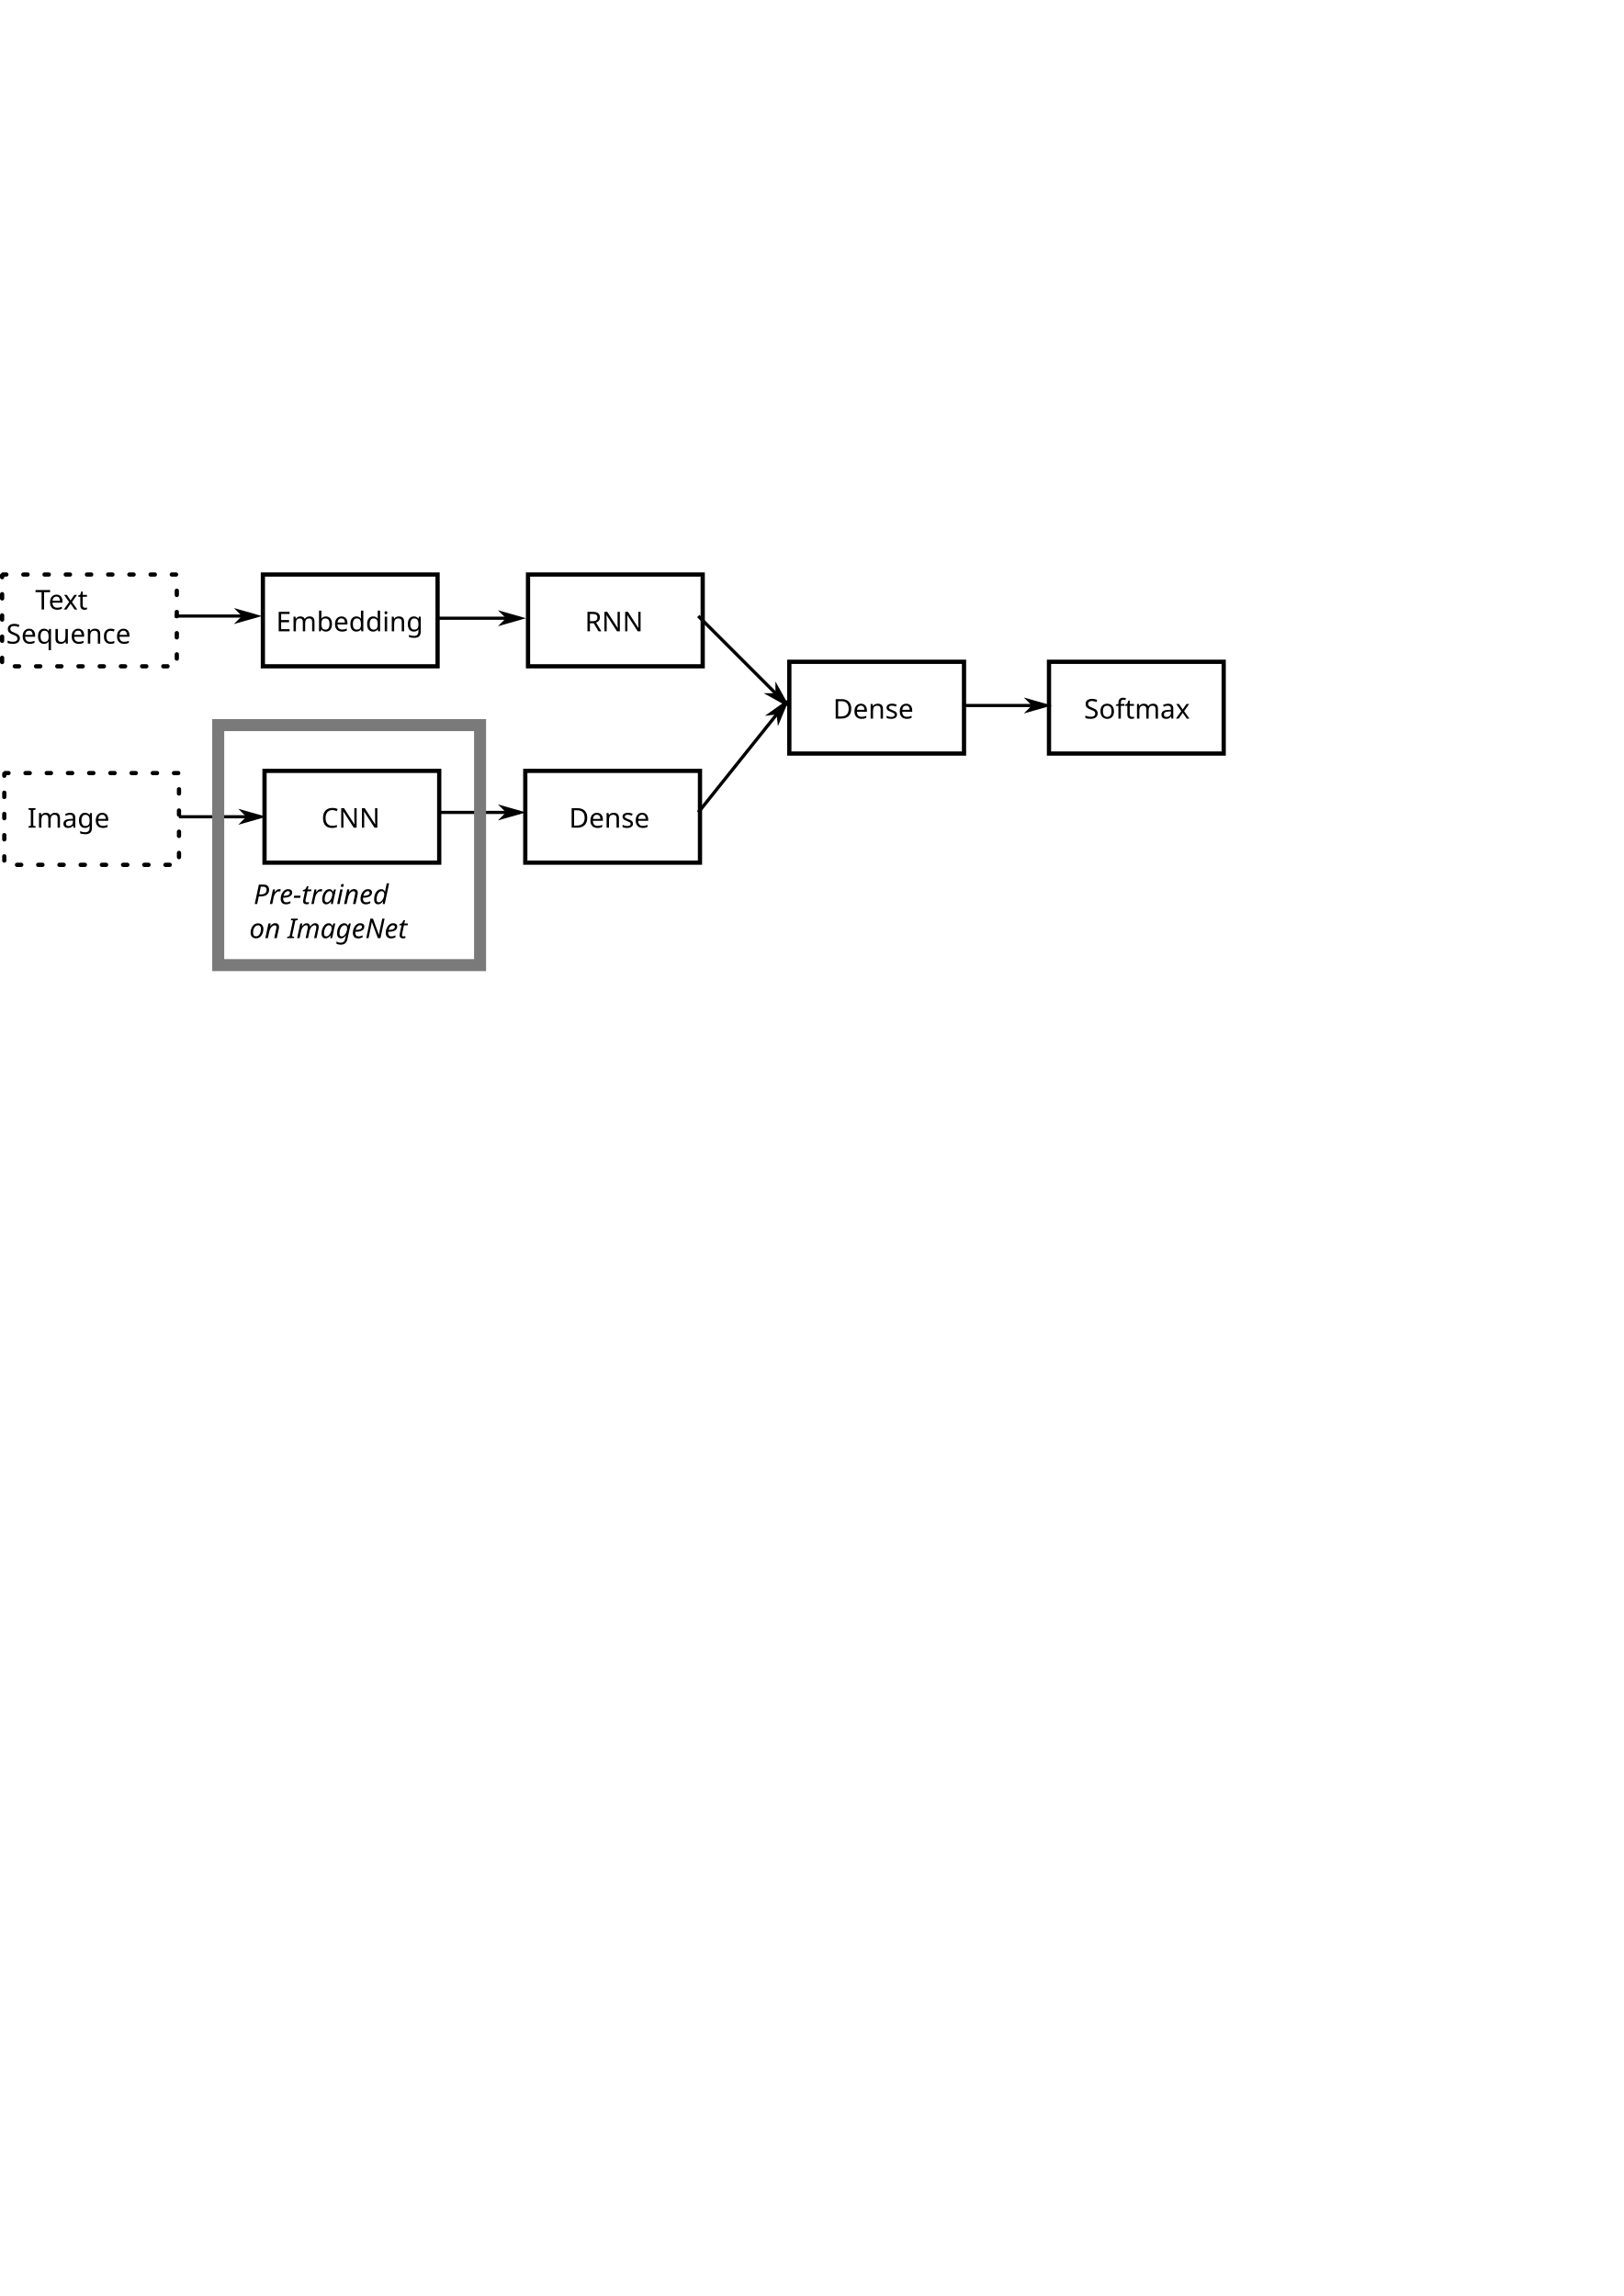
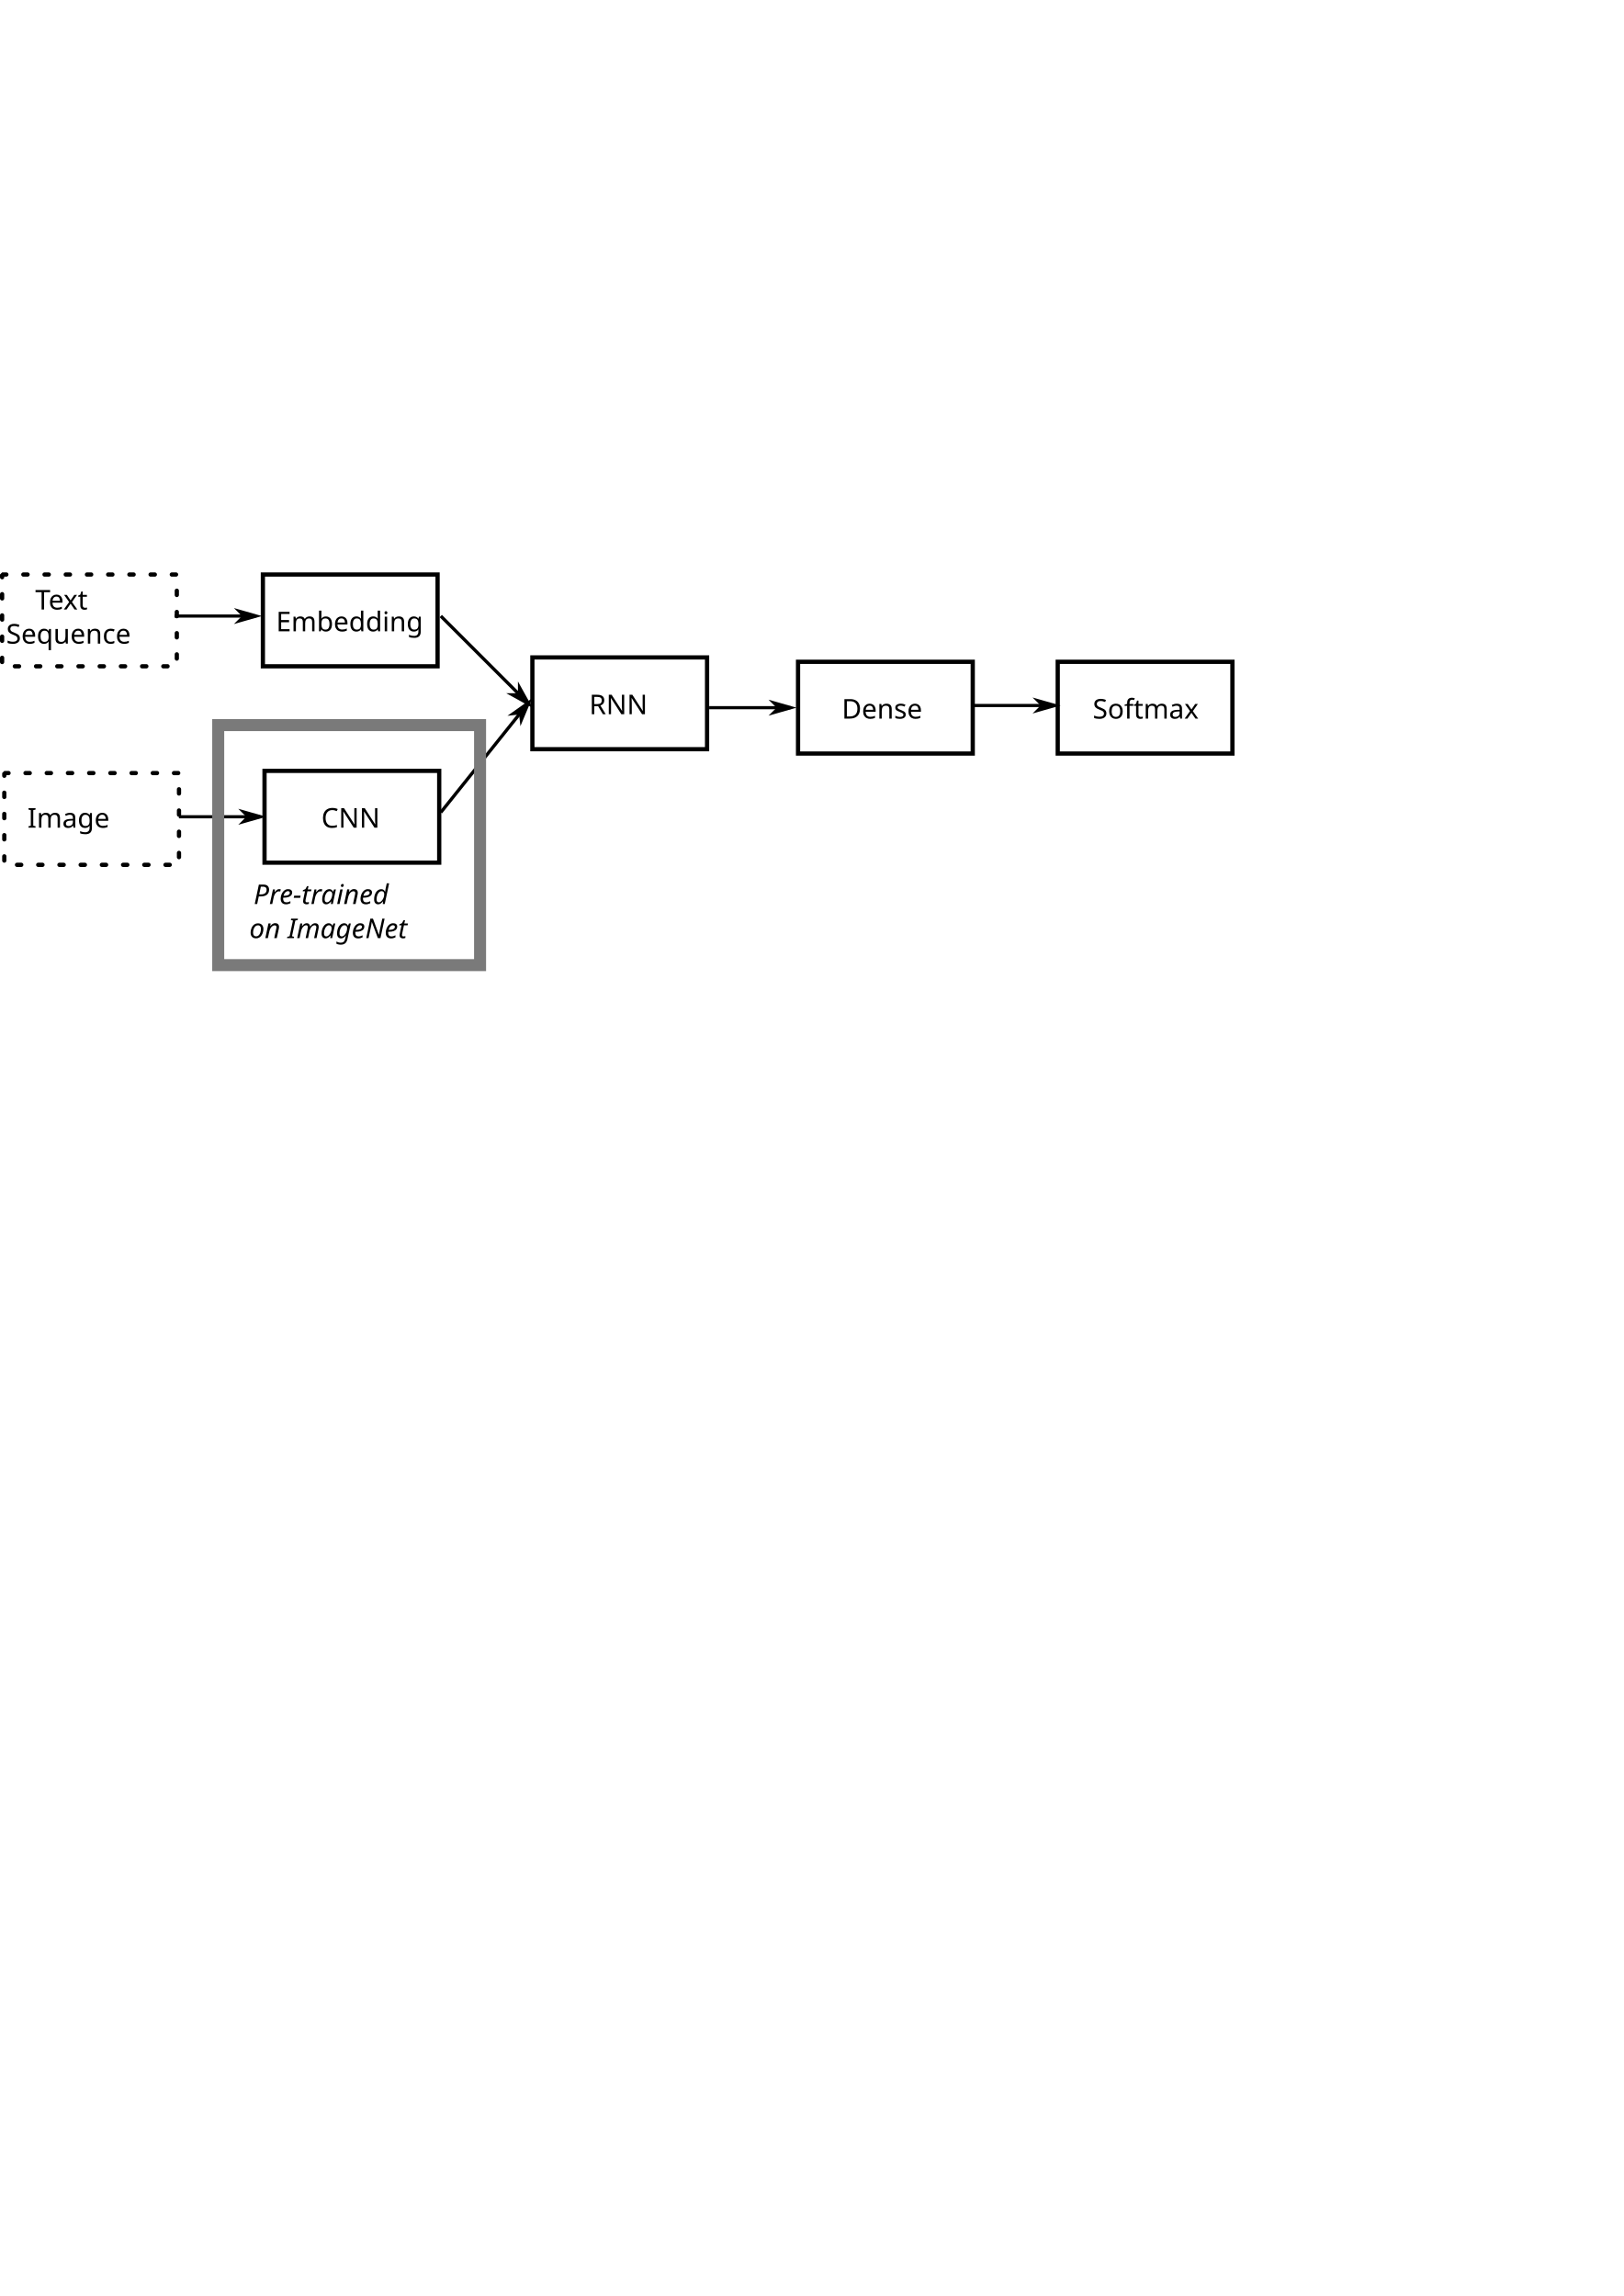
<svg xmlns="http://www.w3.org/2000/svg" width="210mm" height="297mm" viewBox="0 0 744.094 1052.362" id="svg2" version="1.1">
  <defs id="defs4">
    <marker orient="auto" refY="0.0" refX="0.0" id="marker6921" style="overflow:visible;">
      <path id="path6923" d="M 0.0,0.0 L 5.0,-5.0 L -12.5,0.0 L 5.0,5.0 L 0.0,0.0 z " style="fill-rule:evenodd;stroke:#000000;stroke-width:1pt;stroke-opacity:1;fill:#000000;fill-opacity:1" transform="scale(0.4) rotate(180) translate(10,0)" />
    </marker>
    <marker style="overflow:visible;" id="marker6843" refX="0.0" refY="0.0" orient="auto">
      <path transform="scale(0.4) rotate(180) translate(10,0)" style="fill-rule:evenodd;stroke:#000000;stroke-width:1pt;stroke-opacity:1;fill:#000000;fill-opacity:1" d="M 0.0,0.0 L 5.0,-5.0 L -12.5,0.0 L 5.0,5.0 L 0.0,0.0 z " id="path6845" />
    </marker>
    <marker orient="auto" refY="0.0" refX="0.0" id="Arrow1Mend" style="overflow:visible;">
      <path id="path4385" d="M 0.0,0.0 L 5.0,-5.0 L -12.5,0.0 L 5.0,5.0 L 0.0,0.0 z " style="fill-rule:evenodd;stroke:#000000;stroke-width:1pt;stroke-opacity:1;fill:#000000;fill-opacity:1" transform="scale(0.4) rotate(180) translate(10,0)" />
    </marker>
    <marker orient="auto" refY="0.0" refX="0.0" id="Arrow1Lend" style="overflow:visible;">
      <path id="path4379" d="M 0.0,0.0 L 5.0,-5.0 L -12.5,0.0 L 5.0,5.0 L 0.0,0.0 z " style="fill-rule:evenodd;stroke:#000000;stroke-width:1pt;stroke-opacity:1;fill:#000000;fill-opacity:1" transform="scale(0.8) rotate(180) translate(12.5,0)" />
    </marker>
    <marker orient="auto" refY="0" refX="0" id="Arrow1Mend-5" style="overflow:visible">
      <path id="path4385-9" d="M 0,0 5,-5 -12.5,0 5,5 0,0 Z" style="fill:#000000;fill-opacity:1;fill-rule:evenodd;stroke:#000000;stroke-width:1pt;stroke-opacity:1" transform="matrix(-0.4,0,0,-0.4,-4,0)" />
    </marker>
    <marker orient="auto" refY="0" refX="0" id="Arrow1Mend-2" style="overflow:visible">
      <path id="path4385-8" d="M 0,0 5,-5 -12.5,0 5,5 0,0 Z" style="fill:#000000;fill-opacity:1;fill-rule:evenodd;stroke:#000000;stroke-width:1pt;stroke-opacity:1" transform="matrix(-0.4,0,0,-0.4,-4,0)" />
    </marker>
    <marker orient="auto" refY="0" refX="0" id="Arrow1Mend-2-7" style="overflow:visible">
      <path id="path4385-8-3" d="M 0,0 5,-5 -12.5,0 5,5 0,0 Z" style="fill:#000000;fill-opacity:1;fill-rule:evenodd;stroke:#000000;stroke-width:1pt;stroke-opacity:1" transform="matrix(-0.4,0,0,-0.4,-4,0)" />
    </marker>
    <marker orient="auto" refY="0" refX="0" id="Arrow1Mend-2-1" style="overflow:visible">
      <path id="path4385-8-2" d="M 0,0 5,-5 -12.5,0 5,5 0,0 Z" style="fill:#000000;fill-opacity:1;fill-rule:evenodd;stroke:#000000;stroke-width:1pt;stroke-opacity:1" transform="matrix(-0.4,0,0,-0.4,-4,0)" />
    </marker>
    <marker orient="auto" refY="0" refX="0" id="Arrow1Mend-2-3" style="overflow:visible">
      <path id="path4385-8-1" d="M 0,0 5,-5 -12.5,0 5,5 0,0 Z" style="fill:#000000;fill-opacity:1;fill-rule:evenodd;stroke:#000000;stroke-width:1pt;stroke-opacity:1" transform="matrix(-0.4,0,0,-0.4,-4,0)" />
    </marker>
    <marker orient="auto" refY="0" refX="0" id="Arrow1Mend-2-78" style="overflow:visible">
      <path id="path4385-8-4" d="M 0,0 5,-5 -12.5,0 5,5 0,0 Z" style="fill:#000000;fill-opacity:1;fill-rule:evenodd;stroke:#000000;stroke-width:1pt;stroke-opacity:1" transform="matrix(-0.4,0,0,-0.4,-4,0)" />
    </marker>
  </defs>
  <g id="layer1">
    <rect style="fill:none;fill-opacity:1;stroke:#000000;stroke-width:1.944;stroke-linecap:round;stroke-miterlimit:4;stroke-dasharray:none;stroke-opacity:1" id="rect4155-3" width="80.056" height="42.056" x="120.472" y="263.334" />
    <text xml:space="preserve" style="font-style:normal;font-weight:normal;font-size:12.5px;line-height:125%;font-family:sans-serif;letter-spacing:0px;word-spacing:0px;fill:#000000;fill-opacity:1;stroke:none;stroke-width:1px;stroke-linecap:butt;stroke-linejoin:miter;stroke-opacity:1" x="126.5" y="289.362" id="text4157-6">
      <tspan id="tspan4159-7" x="126.5" y="289.362" style="font-size:12.5px">Embedding</tspan>
    </text>
-     <rect style="fill:none;fill-opacity:1;stroke:#000000;stroke-width:1.944;stroke-linecap:round;stroke-miterlimit:4;stroke-dasharray:none;stroke-opacity:1" id="rect4155-3-5" width="80.056" height="42.056" x="241.972" y="263.334" />
-     <text xml:space="preserve" style="font-style:normal;font-weight:normal;font-size:12.5px;line-height:125%;font-family:sans-serif;letter-spacing:0px;word-spacing:0px;fill:#000000;fill-opacity:1;stroke:none;stroke-width:1px;stroke-linecap:butt;stroke-linejoin:miter;stroke-opacity:1" x="268" y="289.362" id="text4157-6-3">
-       <tspan id="tspan4159-7-5" x="268" y="289.362" style="font-size:12.5px">RNN</tspan>
+     <rect style="fill:none;fill-opacity:1;stroke:#000000;stroke-width:1.944;stroke-linecap:round;stroke-miterlimit:4;stroke-dasharray:none;stroke-opacity:1" id="rect4155-3-5" width="80.056" height="42.056" x="243.972" y="301.334" />
+     <text xml:space="preserve" style="font-style:normal;font-weight:normal;font-size:12.5px;line-height:125%;font-family:sans-serif;letter-spacing:0px;word-spacing:0px;fill:#000000;fill-opacity:1;stroke:none;stroke-width:1px;stroke-linecap:butt;stroke-linejoin:miter;stroke-opacity:1" x="270" y="327.362" id="text4157-6-3">
+       <tspan id="tspan4159-7-5" x="270" y="327.362" style="font-size:12.5px">RNN</tspan>
    </text>
    <rect style="fill:none;fill-opacity:1;stroke:#000000;stroke-width:1.944;stroke-linecap:round;stroke-miterlimit:0;stroke-dasharray:1.944, 7.776;stroke-dashoffset:19.44;stroke-opacity:1" id="rect4155-3-5-6" width="80.056" height="42.056" x="0.972" y="263.334" />
    <text xml:space="preserve" style="font-style:normal;font-weight:normal;font-size:12.5px;line-height:125%;font-family:sans-serif;text-align:center;letter-spacing:0px;word-spacing:0px;text-anchor:middle;fill:#000000;fill-opacity:1;stroke:none;stroke-width:1px;stroke-linecap:butt;stroke-linejoin:miter;stroke-opacity:1" x="39.533" y="279.362" id="text4157-6-3-2">
      <tspan id="tspan4159-7-5-9" x="39.533" y="279.362" style="font-size:12.5px;text-align:center;text-anchor:middle">Text</tspan>
      <tspan x="39.533" y="294.987" style="font-size:12.5px;text-align:center;text-anchor:middle" id="tspan4232">Sequence</tspan>
    </text>
    <rect style="fill:none;fill-opacity:1;stroke:#000000;stroke-width:1.944;stroke-linecap:round;stroke-miterlimit:0;stroke-dasharray:1.944, 7.776;stroke-dashoffset:19.44;stroke-opacity:1" id="rect4155-3-5-6-0" width="80.056" height="42.056" x="1.972" y="354.334" />
    <text xml:space="preserve" style="font-style:normal;font-weight:normal;font-size:12.5px;line-height:125%;font-family:sans-serif;text-align:center;letter-spacing:0px;word-spacing:0px;text-anchor:middle;fill:#000000;fill-opacity:1;stroke:none;stroke-width:1px;stroke-linecap:butt;stroke-linejoin:miter;stroke-opacity:1" x="39.533" y="379.362" id="text4157-6-3-2-9">
      <tspan x="39.533" y="379.362" style="font-size:12.5px;text-align:center;text-anchor:middle" id="tspan4281">Image</tspan>
    </text>
    <rect style="fill:none;fill-opacity:1;stroke:#000000;stroke-width:1.944;stroke-linecap:round;stroke-miterlimit:4;stroke-dasharray:none;stroke-opacity:1" id="rect4155-3-0" width="80.056" height="42.056" x="121.222" y="353.334" />
    <text xml:space="preserve" style="font-style:normal;font-weight:normal;font-size:12.5px;line-height:125%;font-family:sans-serif;letter-spacing:0px;word-spacing:0px;fill:#000000;fill-opacity:1;stroke:none;stroke-width:1px;stroke-linecap:butt;stroke-linejoin:miter;stroke-opacity:1" x="147.25" y="379.362" id="text4157-6-6">
      <tspan id="tspan4159-7-2" x="147.25" y="379.362" style="font-size:12.5px">CNN</tspan>
    </text>
-     <rect style="fill:none;fill-opacity:1;stroke:#000000;stroke-width:1.944;stroke-linecap:round;stroke-miterlimit:4;stroke-dasharray:none;stroke-opacity:1" id="rect4155-3-5-61" width="80.056" height="42.056" x="240.722" y="353.334" />
-     <text xml:space="preserve" style="font-style:normal;font-weight:normal;font-size:12.5px;line-height:125%;font-family:sans-serif;letter-spacing:0px;word-spacing:0px;fill:#000000;fill-opacity:1;stroke:none;stroke-width:1px;stroke-linecap:butt;stroke-linejoin:miter;stroke-opacity:1" x="260.75" y="379.362" id="text4157-6-3-8">
-       <tspan id="tspan4159-7-5-7" x="260.75" y="379.362" style="font-size:12.5px">Dense</tspan>
+     <rect style="fill:none;fill-opacity:1;stroke:#000000;stroke-width:1.944;stroke-linecap:round;stroke-miterlimit:4;stroke-dasharray:none;stroke-opacity:1" id="rect4155-3-5-61-9" width="80.056" height="42.056" x="365.722" y="303.334" />
+     <text xml:space="preserve" style="font-style:normal;font-weight:normal;font-size:12.5px;line-height:125%;font-family:sans-serif;letter-spacing:0px;word-spacing:0px;fill:#000000;fill-opacity:1;stroke:none;stroke-width:1px;stroke-linecap:butt;stroke-linejoin:miter;stroke-opacity:1" x="385.75" y="329.362" id="text4157-6-3-8-2">
+       <tspan id="tspan4159-7-5-7-0" x="385.75" y="329.362" style="font-size:12.5px">Dense</tspan>
    </text>
-     <rect style="fill:none;fill-opacity:1;stroke:#000000;stroke-width:1.944;stroke-linecap:round;stroke-miterlimit:4;stroke-dasharray:none;stroke-opacity:1" id="rect4155-3-5-61-9" width="80.056" height="42.056" x="361.722" y="303.334" />
-     <text xml:space="preserve" style="font-style:normal;font-weight:normal;font-size:12.5px;line-height:125%;font-family:sans-serif;letter-spacing:0px;word-spacing:0px;fill:#000000;fill-opacity:1;stroke:none;stroke-width:1px;stroke-linecap:butt;stroke-linejoin:miter;stroke-opacity:1" x="381.75" y="329.362" id="text4157-6-3-8-2">
-       <tspan id="tspan4159-7-5-7-0" x="381.75" y="329.362" style="font-size:12.5px">Dense</tspan>
-     </text>
-     <rect style="fill:none;fill-opacity:1;stroke:#000000;stroke-width:1.944;stroke-linecap:round;stroke-miterlimit:4;stroke-dasharray:none;stroke-opacity:1" id="rect4155-3-5-61-9-2" width="80.056" height="42.056" x="480.722" y="303.334" />
-     <text xml:space="preserve" style="font-style:normal;font-weight:normal;font-size:12.5px;line-height:125%;font-family:sans-serif;letter-spacing:0px;word-spacing:0px;fill:#000000;fill-opacity:1;stroke:none;stroke-width:1px;stroke-linecap:butt;stroke-linejoin:miter;stroke-opacity:1" x="496.75" y="329.362" id="text4157-6-3-8-2-3">
-       <tspan id="tspan4159-7-5-7-0-7" x="496.75" y="329.362" style="font-size:12.5px">Softmax</tspan>
+     <rect style="fill:none;fill-opacity:1;stroke:#000000;stroke-width:1.944;stroke-linecap:round;stroke-miterlimit:4;stroke-dasharray:none;stroke-opacity:1" id="rect4155-3-5-61-9-2" width="80.056" height="42.056" x="484.722" y="303.334" />
+     <text xml:space="preserve" style="font-style:normal;font-weight:normal;font-size:12.5px;line-height:125%;font-family:sans-serif;letter-spacing:0px;word-spacing:0px;fill:#000000;fill-opacity:1;stroke:none;stroke-width:1px;stroke-linecap:butt;stroke-linejoin:miter;stroke-opacity:1" x="500.75" y="329.362" id="text4157-6-3-8-2-3">
+       <tspan id="tspan4159-7-5-7-0-7" x="500.75" y="329.362" style="font-size:12.5px">Softmax</tspan>
    </text>
    <path style="fill:none;fill-rule:evenodd;stroke:#000000;stroke-width:1.446;stroke-linecap:butt;stroke-linejoin:miter;stroke-miterlimit:4;stroke-dasharray:none;stroke-opacity:1;marker-end:url(#Arrow1Mend)" d="m 80,282.362 37.197,0" id="path4370" />
-     <path style="fill:none;fill-rule:evenodd;stroke:#000000;stroke-width:1.446;stroke-linecap:butt;stroke-linejoin:miter;stroke-miterlimit:4;stroke-dasharray:none;stroke-opacity:1;marker-end:url(#Arrow1Mend-2)" d="m 201,283.362 37.197,0" id="path4370-9" />
-     <path style="fill:none;fill-rule:evenodd;stroke:#000000;stroke-width:1.446;stroke-linecap:butt;stroke-linejoin:miter;stroke-miterlimit:4;stroke-dasharray:none;stroke-opacity:1;marker-end:url(#Arrow1Mend-2-7)" d="m 201,372.362 37.197,0" id="path4370-9-6" />
+     <path style="fill:none;fill-rule:evenodd;stroke:#000000;stroke-width:1.446;stroke-linecap:butt;stroke-linejoin:miter;stroke-miterlimit:4;stroke-dasharray:none;stroke-opacity:1;marker-end:url(#Arrow1Mend-2)" d="m 325,324.362 37.197,0" id="path4370-9" />
    <path style="fill:none;fill-rule:evenodd;stroke:#000000;stroke-width:1.446;stroke-linecap:butt;stroke-linejoin:miter;stroke-miterlimit:4;stroke-dasharray:none;stroke-opacity:1;marker-end:url(#Arrow1Mend-2-1)" d="m 82,374.362 37.197,0" id="path4370-9-9" />
-     <path style="fill:none;fill-rule:evenodd;stroke:#000000;stroke-width:1.446;stroke-linecap:butt;stroke-linejoin:miter;stroke-miterlimit:4;stroke-dasharray:none;stroke-opacity:1;marker-end:url(#Arrow1Mend-2-3)" d="m 442,323.362 37.197,0" id="path4370-9-94" />
-     <path style="fill:none;fill-rule:evenodd;stroke:#000000;stroke-width:1.5;stroke-linecap:butt;stroke-linejoin:miter;stroke-opacity:1;stroke-miterlimit:4;stroke-dasharray:none;marker-end:url(#marker6843)" d="m 320,282.362 40,40" id="path6829" />
-     <path style="fill:none;fill-rule:evenodd;stroke:#000000;stroke-width:1.5;stroke-linecap:butt;stroke-linejoin:miter;stroke-opacity:1;stroke-miterlimit:4;stroke-dasharray:none;marker-end:url(#marker6921)" d="m 320,372.362 40,-50" id="path6913" />
+     <path style="fill:none;fill-rule:evenodd;stroke:#000000;stroke-width:1.446;stroke-linecap:butt;stroke-linejoin:miter;stroke-miterlimit:4;stroke-dasharray:none;stroke-opacity:1;marker-end:url(#Arrow1Mend-2-3)" d="m 446,323.362 37.197,0" id="path4370-9-94" />
+     <path style="fill:none;fill-rule:evenodd;stroke:#000000;stroke-width:1.5;stroke-linecap:butt;stroke-linejoin:miter;stroke-miterlimit:4;stroke-dasharray:none;stroke-opacity:1;marker-end:url(#marker6843)" d="m 202,282.362 40,40" id="path6829" />
+     <path style="fill:none;fill-rule:evenodd;stroke:#000000;stroke-width:1.5;stroke-linecap:butt;stroke-linejoin:miter;stroke-miterlimit:4;stroke-dasharray:none;stroke-opacity:1;marker-end:url(#marker6921)" d="m 202,372.362 40,-50" id="path6913" />
    <rect style="fill:none;fill-opacity:1;stroke:#7a7a7a;stroke-width:5.5;stroke-linecap:round;stroke-miterlimit:10;stroke-dasharray:none;stroke-dashoffset:19.44;stroke-opacity:1" id="rect6997" width="120" height="110" x="100" y="332.362" />
    <text xml:space="preserve" style="font-style:normal;font-weight:normal;font-size:12.5px;line-height:125%;font-family:sans-serif;text-align:center;letter-spacing:0px;word-spacing:0px;text-anchor:middle;fill:#000000;fill-opacity:1;stroke:none;stroke-width:1px;stroke-linecap:butt;stroke-linejoin:miter;stroke-opacity:1" x="158.533" y="414.362" id="text4157-6-3-2-0">
      <tspan x="158.533" y="414.362" style="font-style:italic;font-size:12.5px;text-align:center;text-anchor:middle" id="tspan7022">Pre-trained</tspan>
      <tspan x="158.533" y="429.987" style="font-style:italic;font-size:12.5px;text-align:center;text-anchor:middle" id="tspan7026">on ImageNet</tspan>
    </text>
  </g>
</svg>
